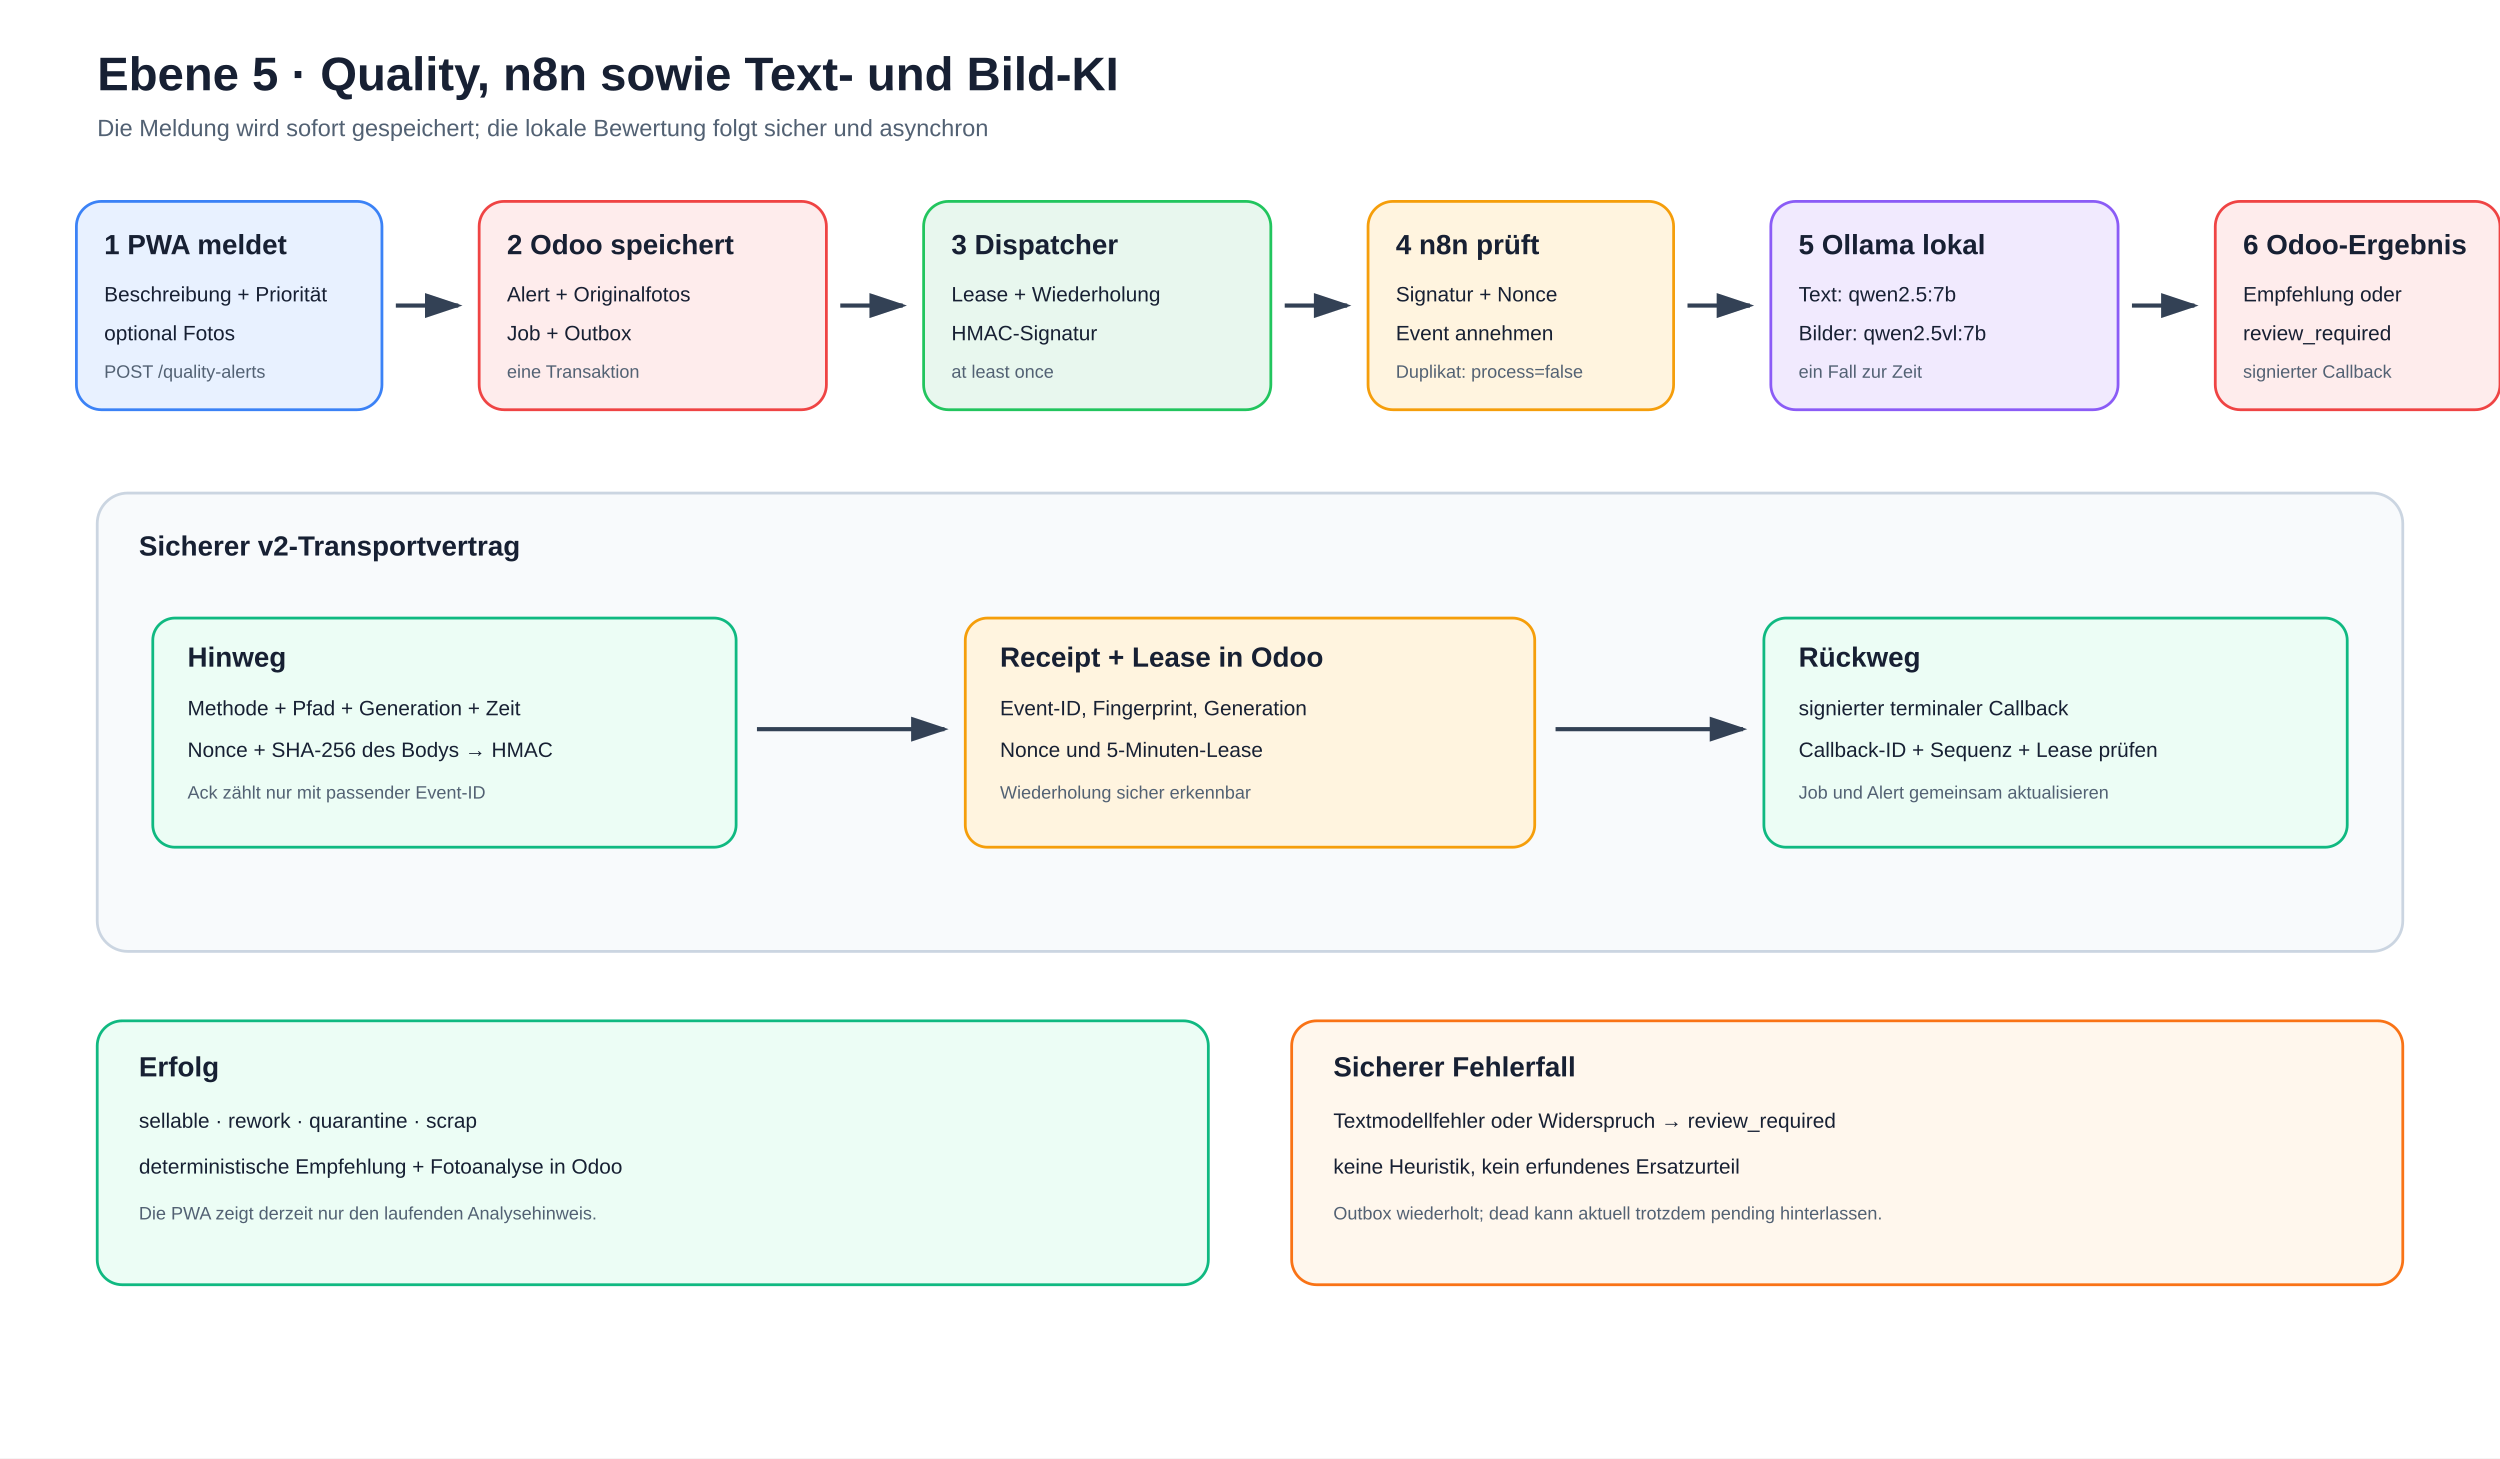
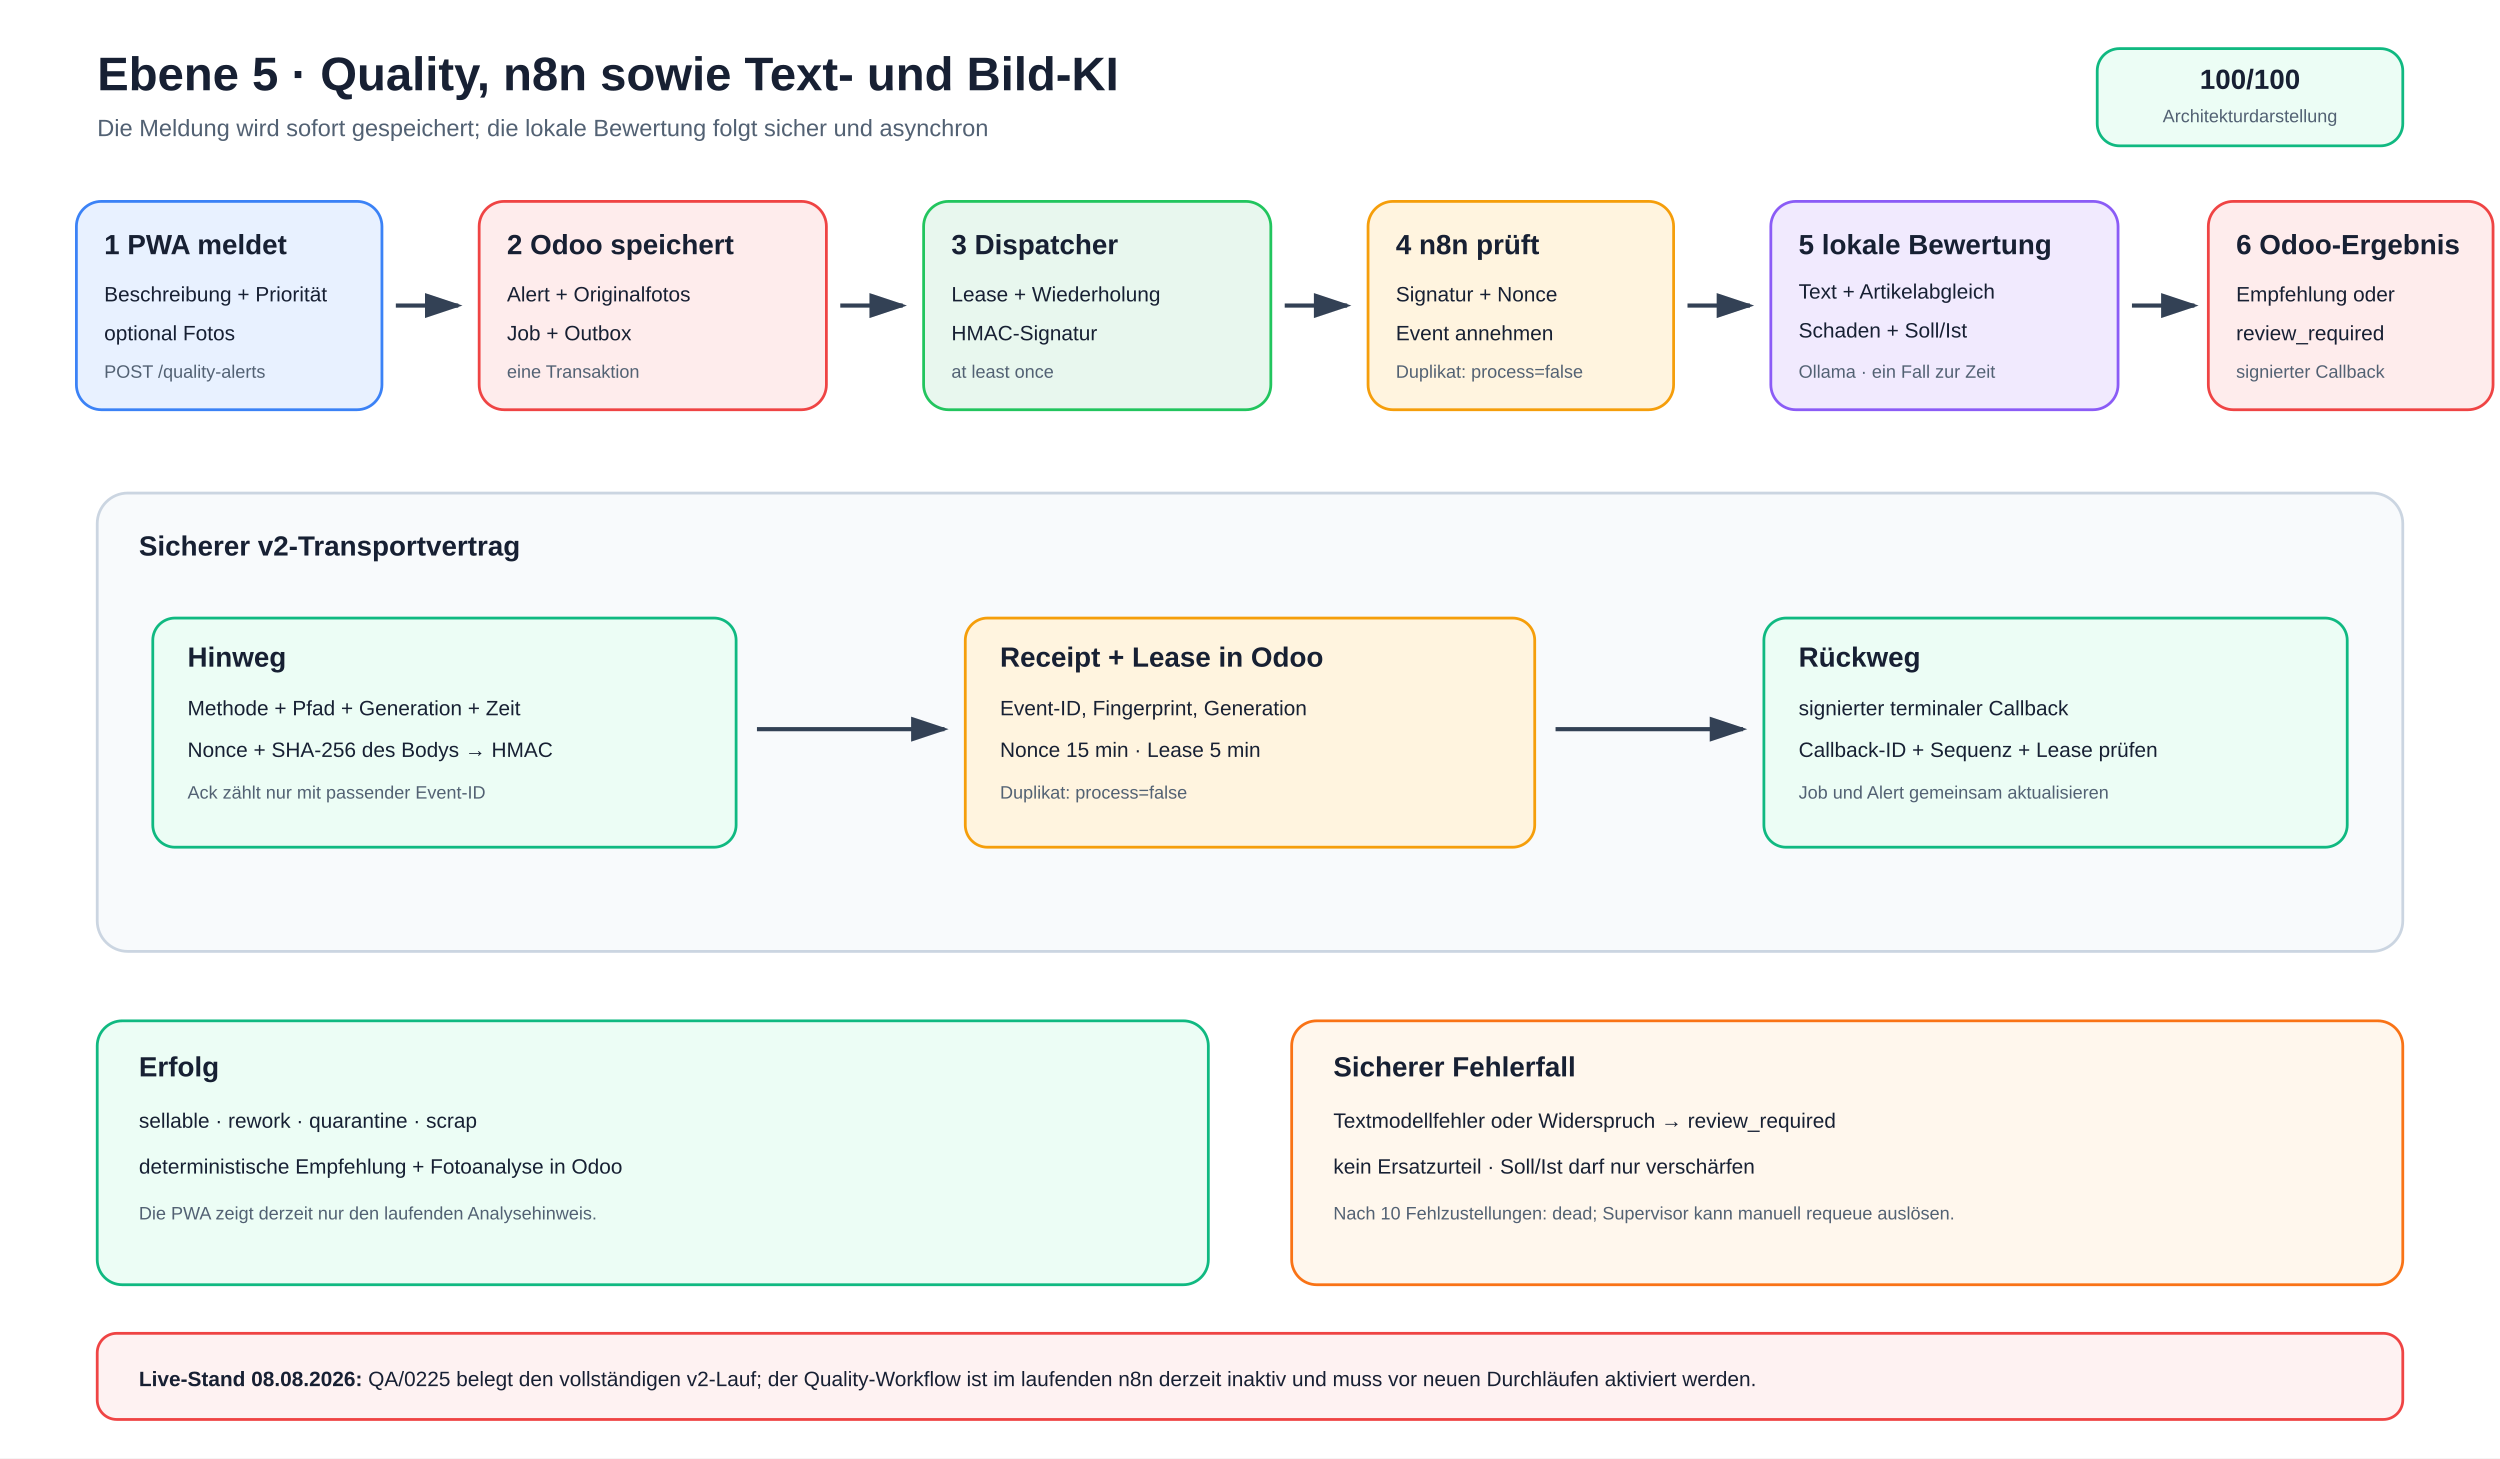
<svg xmlns="http://www.w3.org/2000/svg" width="1800" height="1050" viewBox="0 0 1800 1050" role="img" aria-labelledby="title desc">
  <defs>
    <marker id="a" markerWidth="10" markerHeight="10" refX="8" refY="3" orient="auto">
      <path d="M0,0 L0,6 L9,3 z" fill="#334155" />
    </marker>
    <style>text{font-family:Arial,sans-serif;fill:#172033}.h{font-size:34px;font-weight:700}.s{font-size:17px;fill:#526173}.t{font-size:20px;font-weight:700}.b{font-size:15px}.x{font-size:13px;fill:#526173}.f{stroke:#334155;stroke-width:3;fill:none;marker-end:url(#a)}.d{stroke-dasharray:8 6}</style>
  </defs>
  <rect width="1800" height="1050" fill="#fff" />
  <text x="70" y="65" class="h">Ebene 5 · Quality, n8n sowie Text- und Bild-KI</text>
  <text x="70" y="98" class="s">Die Meldung wird sofort gespeichert; die lokale Bewertung folgt sicher und asynchron</text>
+   <rect x="1510" y="35" width="220" height="70" rx="16" fill="#ecfdf5" stroke="#10b981" stroke-width="2" />
+   <text x="1620" y="64" text-anchor="middle" class="t">100/100</text>
+   <text x="1620" y="88" text-anchor="middle" class="x">Architekturdarstellung</text>
  <g transform="translate(55 145)">
    <rect width="220" height="150" rx="18" fill="#e8f1ff" stroke="#3b82f6" stroke-width="2" />
    <text x="20" y="38" class="t">1 PWA meldet</text>
    <text x="20" y="72" class="b">Beschreibung + Priorität</text>
    <text x="20" y="100" class="b">optional Fotos</text>
    <text x="20" y="127" class="x">POST /quality-alerts</text>
    <path class="f" d="M230 75 H275" />
    <g transform="translate(290)">
      <rect width="250" height="150" rx="18" fill="#feecec" stroke="#ef4444" stroke-width="2" />
      <text x="20" y="38" class="t">2 Odoo speichert</text>
      <text x="20" y="72" class="b">Alert + Originalfotos</text>
      <text x="20" y="100" class="b">Job + Outbox</text>
      <text x="20" y="127" class="x">eine Transaktion</text>
    </g>
    <path class="f" d="M550 75 H595" />
    <g transform="translate(610)">
      <rect width="250" height="150" rx="18" fill="#e8f7ee" stroke="#22c55e" stroke-width="2" />
      <text x="20" y="38" class="t">3 Dispatcher</text>
      <text x="20" y="72" class="b">Lease + Wiederholung</text>
      <text x="20" y="100" class="b">HMAC-Signatur</text>
      <text x="20" y="127" class="x">at least once</text>
    </g>
    <path class="f" d="M870 75 H915" />
    <g transform="translate(930)">
      <rect width="220" height="150" rx="18" fill="#fff4df" stroke="#f59e0b" stroke-width="2" />
      <text x="20" y="38" class="t">4 n8n prüft</text>
      <text x="20" y="72" class="b">Signatur + Nonce</text>
      <text x="20" y="100" class="b">Event annehmen</text>
      <text x="20" y="127" class="x">Duplikat: process=false</text>
    </g>
    <path class="f" d="M1160 75 H1205" />
    <g transform="translate(1220)">
      <rect width="250" height="150" rx="18" fill="#f1eafe" stroke="#8b5cf6" stroke-width="2" />
-       <text x="20" y="38" class="t">5 Ollama lokal</text>
-       <text x="20" y="72" class="b">Text: qwen2.5:7b</text>
-       <text x="20" y="100" class="b">Bilder: qwen2.5vl:7b</text>
-       <text x="20" y="127" class="x">ein Fall zur Zeit</text>
+       <text x="20" y="38" class="t">5 lokale Bewertung</text>
+       <text x="20" y="70" class="b">Text + Artikelabgleich</text>
+       <text x="20" y="98" class="b">Schaden + Soll/Ist</text>
+       <text x="20" y="127" class="x">Ollama · ein Fall zur Zeit</text>
    </g>
    <path class="f" d="M1480 75 H1525" />
-     <g transform="translate(1540)">
+     <g transform="translate(1535)">
      <rect width="205" height="150" rx="18" fill="#feecec" stroke="#ef4444" stroke-width="2" />
      <text x="20" y="38" class="t">6 Odoo-Ergebnis</text>
      <text x="20" y="72" class="b">Empfehlung oder</text>
      <text x="20" y="100" class="b">review_required</text>
      <text x="20" y="127" class="x">signierter Callback</text>
    </g>
  </g>
  <rect x="70" y="355" width="1660" height="330" rx="22" fill="#f8fafc" stroke="#cbd5e1" stroke-width="2" />
  <text x="100" y="400" class="t">Sicherer v2-Transportvertrag</text>
  <rect x="110" y="445" width="420" height="165" rx="16" fill="#ecfdf5" stroke="#10b981" stroke-width="2" />
  <text x="135" y="480" class="t">Hinweg</text>
  <text x="135" y="515" class="b">Methode + Pfad + Generation + Zeit</text>
  <text x="135" y="545" class="b">Nonce + SHA-256 des Bodys → HMAC</text>
  <text x="135" y="575" class="x">Ack zählt nur mit passender Event-ID</text>
  <path class="f" d="M545 525 H680" />
  <rect x="695" y="445" width="410" height="165" rx="16" fill="#fff4df" stroke="#f59e0b" stroke-width="2" />
  <text x="720" y="480" class="t">Receipt + Lease in Odoo</text>
  <text x="720" y="515" class="b">Event-ID, Fingerprint, Generation</text>
-   <text x="720" y="545" class="b">Nonce und 5-Minuten-Lease</text>
-   <text x="720" y="575" class="x">Wiederholung sicher erkennbar</text>
+   <text x="720" y="545" class="b">Nonce 15 min · Lease 5 min</text>
+   <text x="720" y="575" class="x">Duplikat: process=false</text>
  <path class="f" d="M1120 525 H1255" />
  <rect x="1270" y="445" width="420" height="165" rx="16" fill="#ecfdf5" stroke="#10b981" stroke-width="2" />
  <text x="1295" y="480" class="t">Rückweg</text>
  <text x="1295" y="515" class="b">signierter terminaler Callback</text>
  <text x="1295" y="545" class="b">Callback-ID + Sequenz + Lease prüfen</text>
  <text x="1295" y="575" class="x">Job und Alert gemeinsam aktualisieren</text>
  <rect x="70" y="735" width="800" height="190" rx="18" fill="#ecfdf5" stroke="#10b981" stroke-width="2" />
  <text x="100" y="775" class="t">Erfolg</text>
  <text x="100" y="812" class="b">sellable · rework · quarantine · scrap</text>
  <text x="100" y="845" class="b">deterministische Empfehlung + Fotoanalyse in Odoo</text>
  <text x="100" y="878" class="x">Die PWA zeigt derzeit nur den laufenden Analysehinweis.</text>
  <rect x="930" y="735" width="800" height="190" rx="18" fill="#fff7ed" stroke="#f97316" stroke-width="2" />
  <text x="960" y="775" class="t">Sicherer Fehlerfall</text>
  <text x="960" y="812" class="b">Textmodellfehler oder Widerspruch → review_required</text>
-   <text x="960" y="845" class="b">keine Heuristik, kein erfundenes Ersatzurteil</text>
-   <text x="960" y="878" class="x">Outbox wiederholt; dead kann aktuell trotzdem pending hinterlassen.</text>
+   <text x="960" y="845" class="b">kein Ersatzurteil · Soll/Ist darf nur verschärfen</text>
+   <text x="960" y="878" class="x">Nach 10 Fehlzustellungen: dead; Supervisor kann manuell requeue auslösen.</text>
+   <rect x="70" y="960" width="1660" height="62" rx="14" fill="#fef2f2" stroke="#ef4444" stroke-width="2" />
+   <text x="100" y="998" class="b">
+     <tspan font-weight="700">Live-Stand 08.08.2026:</tspan> QA/0225 belegt den vollständigen v2-Lauf; der Quality-Workflow ist im laufenden n8n derzeit inaktiv und muss vor neuen Durchläufen aktiviert werden.</text>
</svg>
